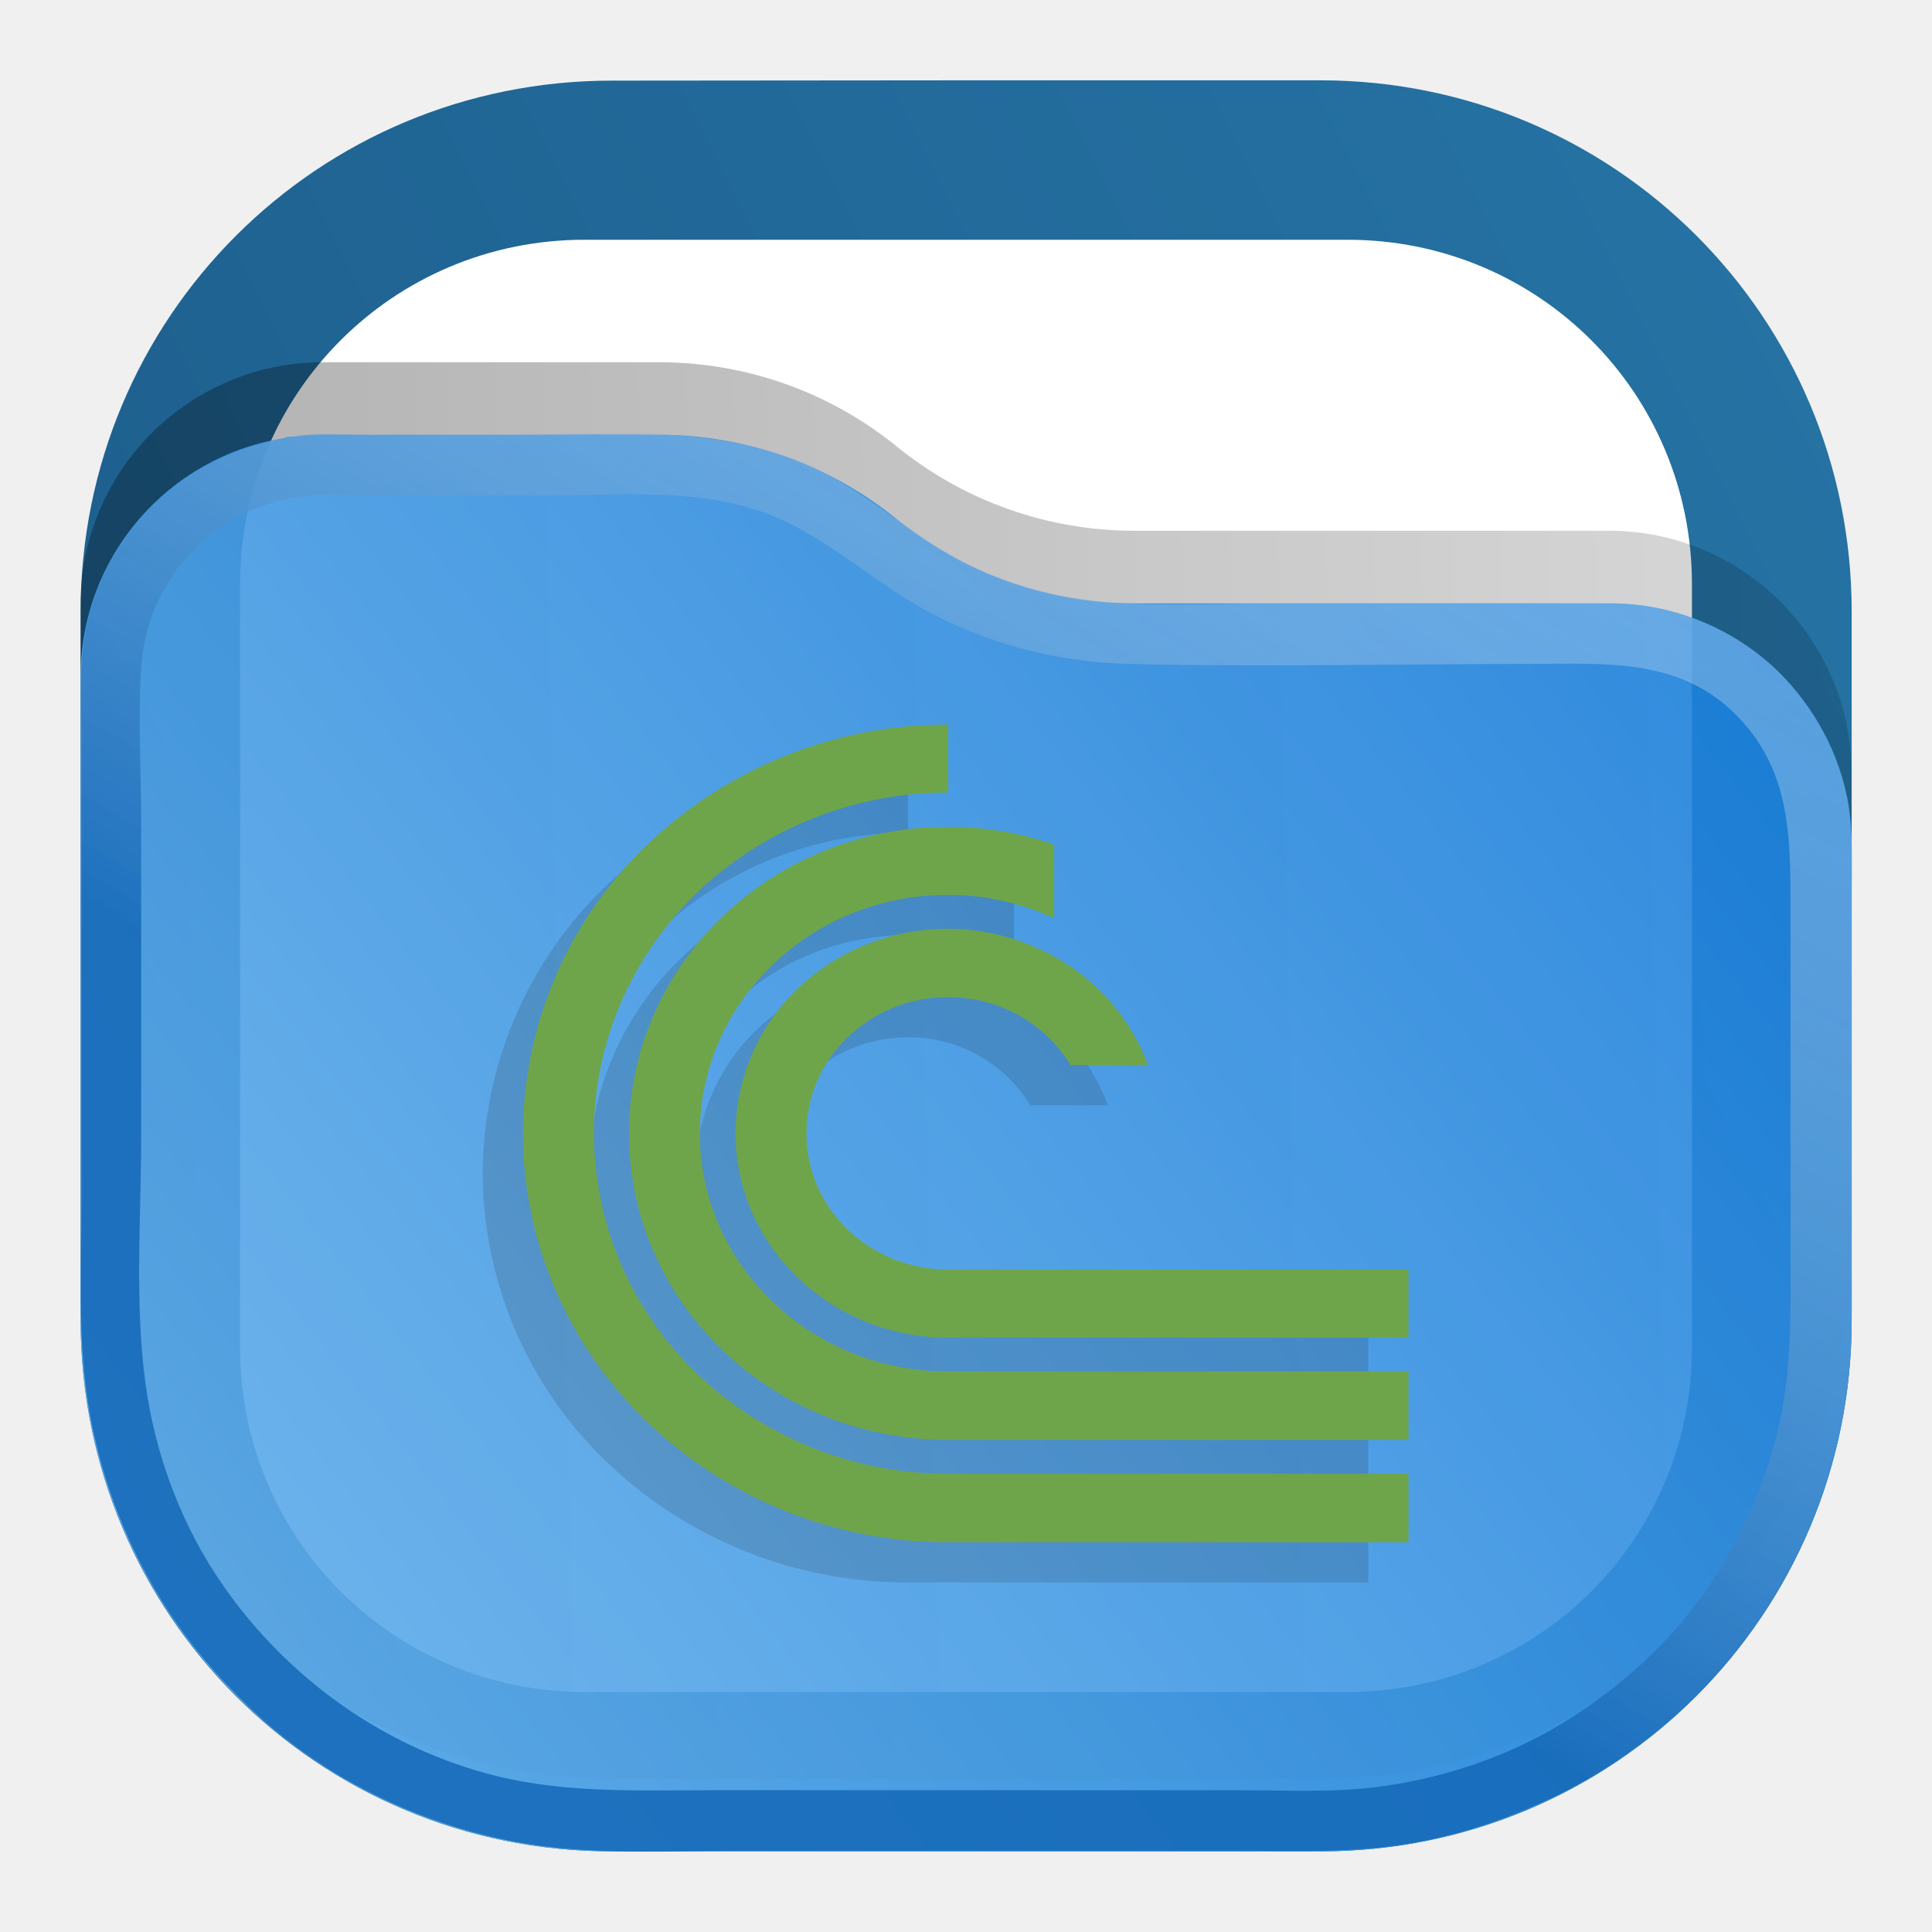
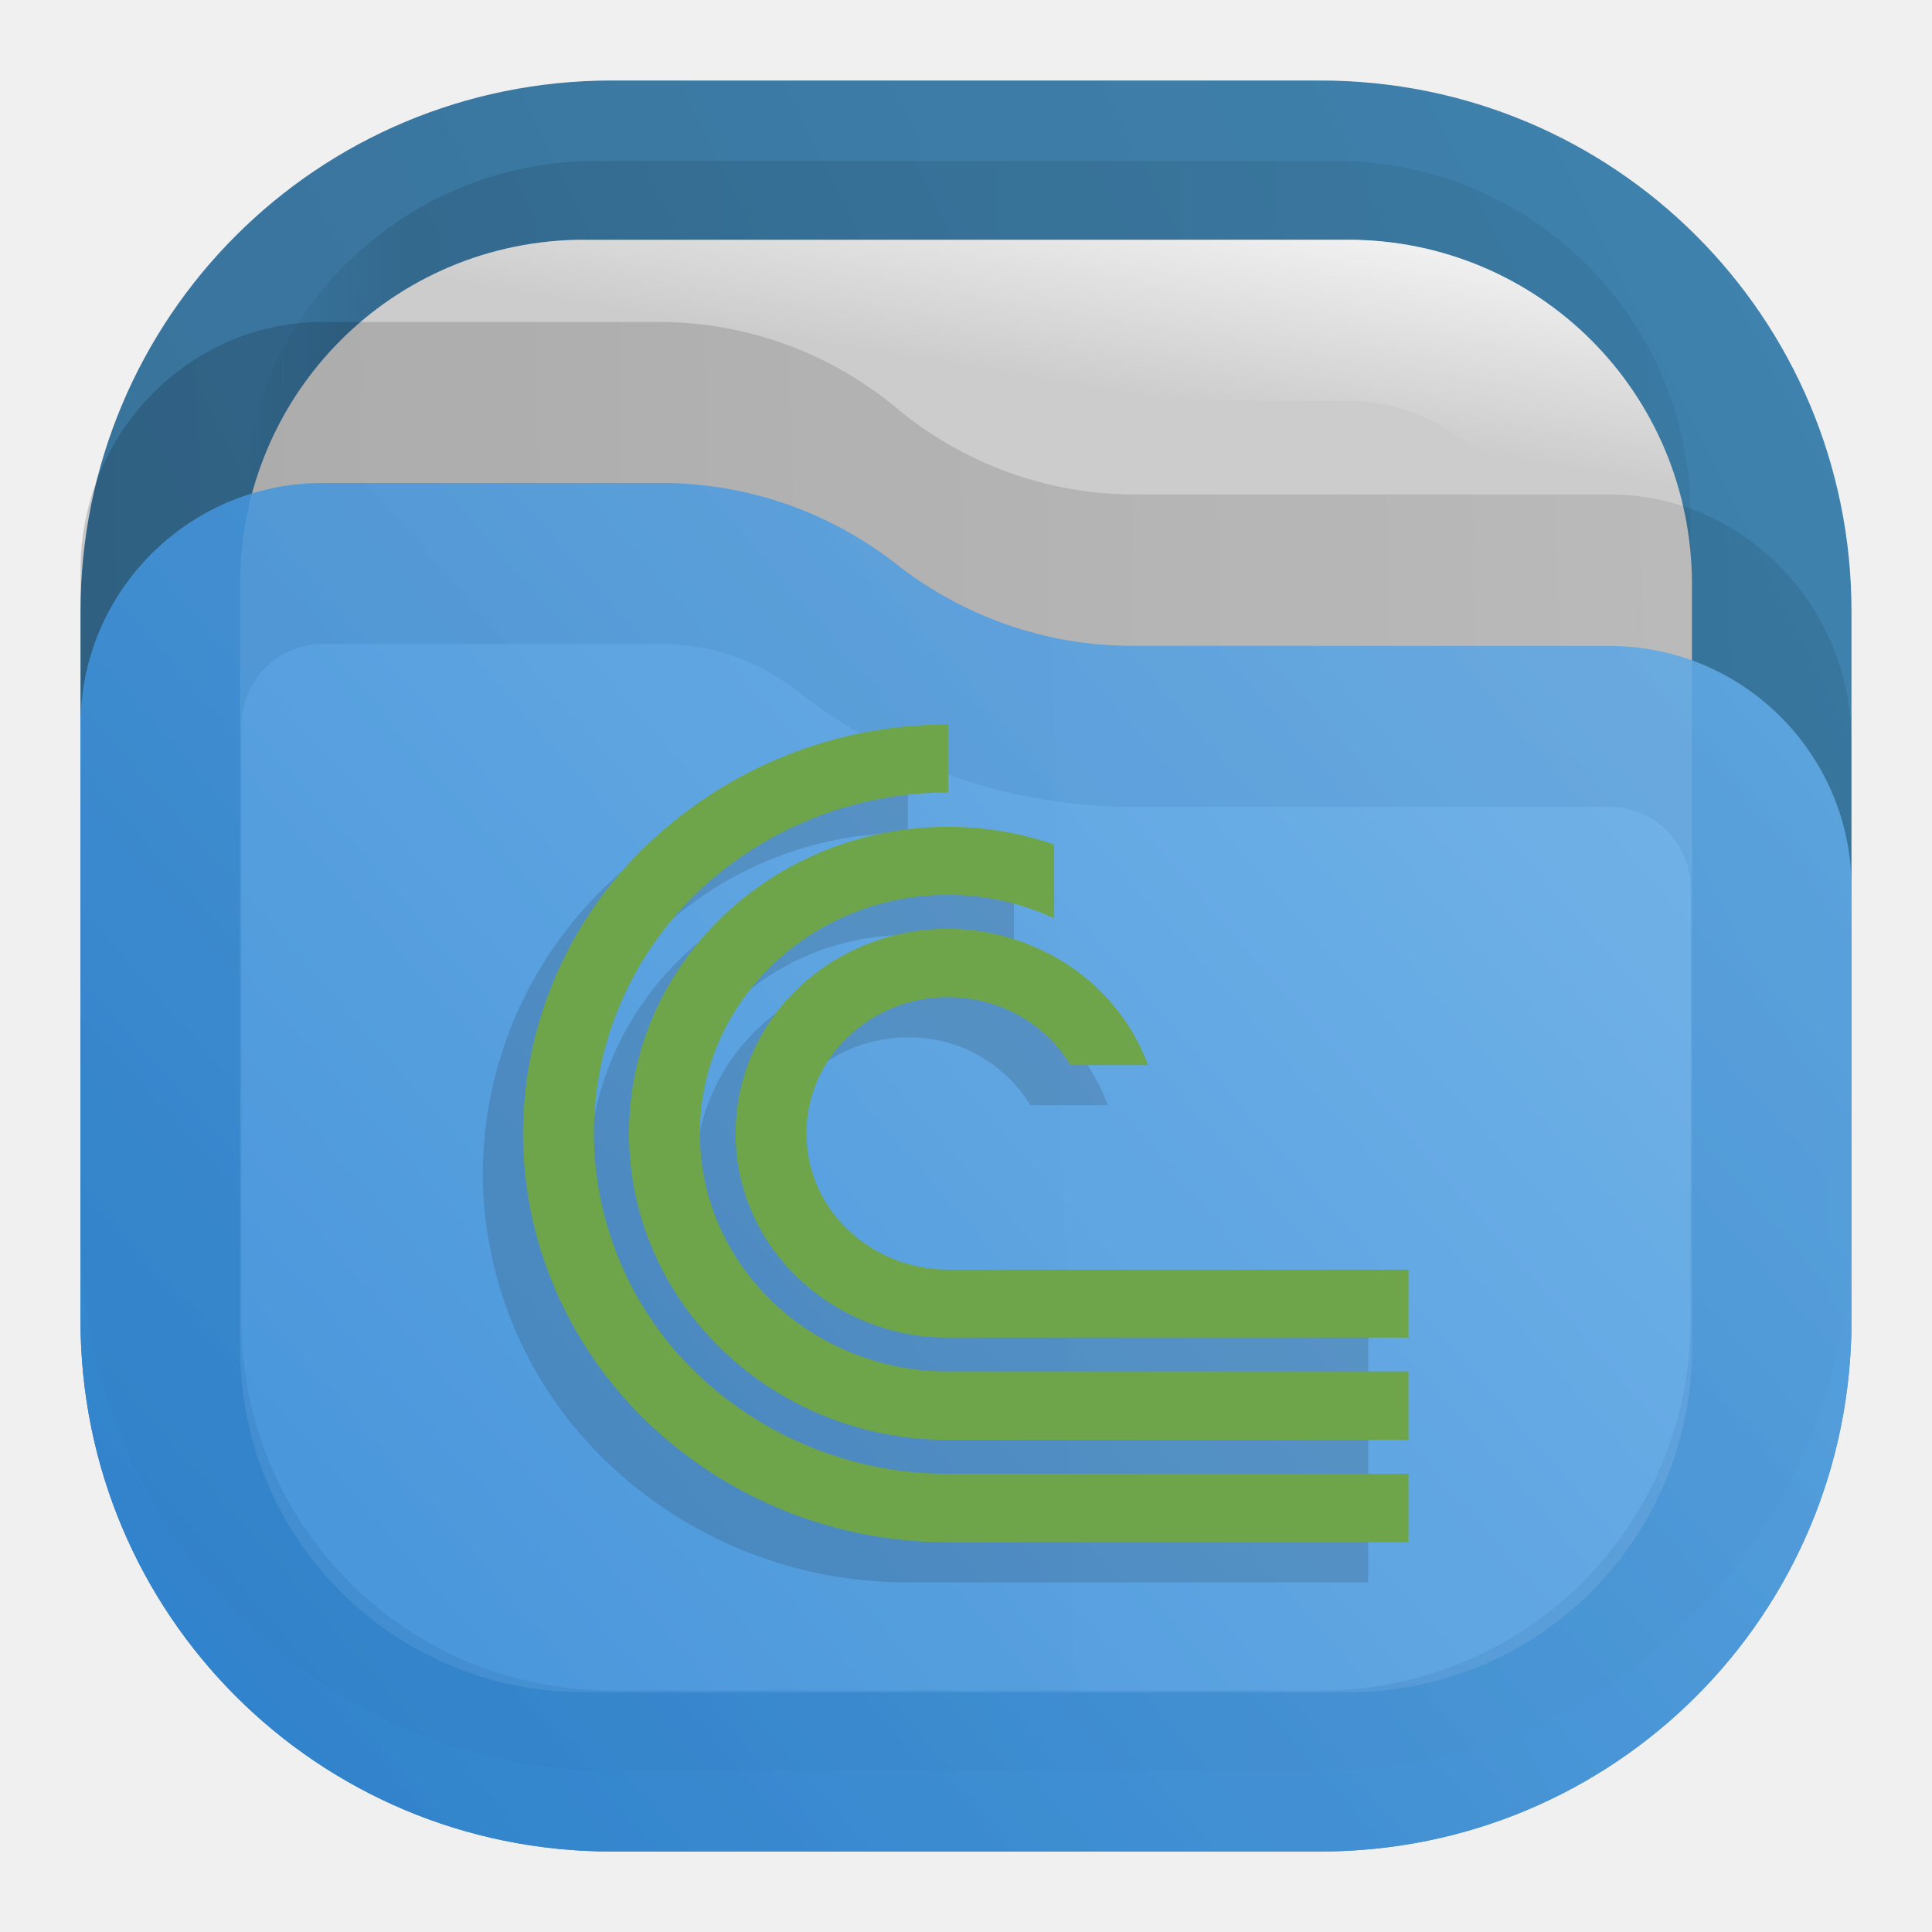
- <svg xmlns="http://www.w3.org/2000/svg" xmlns:xlink="http://www.w3.org/1999/xlink" xml:space="preserve" width="24" height="24" fill="none" version="1.1" id="svg25">
+ <svg xmlns="http://www.w3.org/2000/svg" xml:space="preserve" width="24" height="24" fill="none" version="1.1" id="svg25">
  <defs id="defs23">
    <linearGradient id="a" x1="23" x2="1" y1="1" y2="12" gradientUnits="userSpaceOnUse">
      <stop stop-color="#E3C880" id="stop5" />
      <stop offset="1" stop-color="#6F5C38" id="stop6" />
    </linearGradient>
    <linearGradient id="b" x1="21" x2="3" y1="4" y2="4" gradientUnits="userSpaceOnUse">
      <stop stop-opacity=".5" id="stop7" />
      <stop offset=".89" id="stop8" />
      <stop offset="1" stop-opacity="0" id="stop9" />
    </linearGradient>
    <linearGradient id="c" x1="12" x2="11.5" y1="3" y2="8" gradientUnits="userSpaceOnUse">
      <stop stop-color="#DDD" id="stop10" />
      <stop offset="1" stop-color="#CCC" stop-opacity="0" id="stop11" />
    </linearGradient>
    <linearGradient id="d" x1="23" x2="1.012" y1="9" y2="9.521" gradientUnits="userSpaceOnUse">
      <stop stop-opacity=".5" id="stop12" />
      <stop offset="1" id="stop13" />
    </linearGradient>
    <linearGradient id="e" x1="23" x2="1.429" y1="5.4" y2="23.511" gradientUnits="userSpaceOnUse">
      <stop stop-color="#FFE795" id="stop14" />
      <stop offset="1" stop-color="#7A653E" id="stop15" />
    </linearGradient>
    <linearGradient id="f" x1="15" x2="5.5" y1="5.5" y2="19.5" gradientUnits="userSpaceOnUse">
      <stop stop-color="#FFE795" id="stop16" />
      <stop offset="1" stop-color="#7A653E" id="stop17" />
    </linearGradient>
    <linearGradient id="g" x1="12" x2="11.5" y1="3" y2="8" gradientTransform="matrix(.75 0 0 -.75 0 18)" gradientUnits="userSpaceOnUse" spreadMethod="pad">
      <stop offset="0" style="stop-opacity:1;stop-color:#fff" id="stop18" />
      <stop offset="1" style="stop-opacity:0;stop-color:#fff" id="stop19" />
    </linearGradient>
    <linearGradient id="i" x1="15" x2="5.5" y1="5.5" y2="19.5" gradientTransform="matrix(.75 0 0 -.75 0 18)" gradientUnits="userSpaceOnUse" spreadMethod="pad">
      <stop offset="0" style="stop-opacity:.375;stop-color:#fff" id="stop20" />
      <stop offset="1" style="stop-opacity:.375;stop-color:#fff" id="stop21" />
    </linearGradient>
    <clipPath id="h" clipPathUnits="userSpaceOnUse">
      <path d="M1 1h16v16H1Z" id="path21" />
    </clipPath>
    <clipPath id="j" clipPathUnits="userSpaceOnUse">
      <path d="M0 4h18v14H0Z" id="path22" />
    </clipPath>
    <clipPath id="k" clipPathUnits="userSpaceOnUse">
      <path d="M0 0h19v19H0Z" id="path23" />
    </clipPath>
    <linearGradient x1="23" y1="1" x2="1" y2="12" gradientUnits="userSpaceOnUse" gradientTransform="scale(0.75)" spreadMethod="pad" id="linearGradient2">
      <stop style="stop-opacity:1;stop-color:#2675a7" offset="0" id="stop1-9" />
      <stop style="stop-opacity:1;stop-color:#1d5e8c" offset="1" id="stop2-8" />
    </linearGradient>
    <linearGradient x1="21" y1="4" x2="3" y2="4" gradientUnits="userSpaceOnUse" gradientTransform="scale(0.75)" spreadMethod="pad" id="linearGradient8">
      <stop style="stop-opacity:0.438;stop-color:#000000" offset="0" id="stop6-2" />
      <stop style="stop-opacity:0.875;stop-color:#000000" offset="0.89" id="stop7-6" />
      <stop style="stop-opacity:0;stop-color:#000000" offset="1" id="stop8-7" />
    </linearGradient>
    <clipPath clipPathUnits="userSpaceOnUse" id="clipPath8-6">
      <path d="M 0,0 H 19 V 19 H 0 Z" id="path8-4" />
    </clipPath>
    <mask maskUnits="userSpaceOnUse" x="0" y="0" width="1" height="1" id="mask10-2">
      <path id="path11-2" d="M 0,0 H 18 V 18 H 0 Z" style="fill:url(#g);fill-opacity:1;fill-rule:nonzero;stroke:none" transform="scale(1.333333)" clip-path="url(#clipPath12-1)" />
    </mask>
    <clipPath clipPathUnits="userSpaceOnUse" id="clipPath12-1">
      <path d="M 1,1 H 17 V 17 H 1 Z" id="path12-8" />
    </clipPath>
    <linearGradient x1="12" y1="3" x2="11.5" y2="8" gradientUnits="userSpaceOnUse" gradientTransform="matrix(0.75,0,0,-0.75,0,18)" spreadMethod="pad" id="linearGradient14">
      <stop style="stop-opacity:1;stop-color:#ffffff" offset="0" id="stop13-3" />
      <stop style="stop-opacity:1;stop-color:#cccccc" offset="1" id="stop14-9" />
    </linearGradient>
    <clipPath clipPathUnits="userSpaceOnUse" id="clipPath14-1">
      <path d="M 1,1 H 17 V 17 H 1 Z" id="path14-3" />
    </clipPath>
    <linearGradient x1="23" y1="9" x2="1.012" y2="9.521" gradientUnits="userSpaceOnUse" gradientTransform="scale(0.75)" spreadMethod="pad" id="linearGradient18">
      <stop style="stop-opacity:0.438;stop-color:#000000" offset="0" id="stop17-9" />
      <stop style="stop-opacity:0.875;stop-color:#000000" offset="1" id="stop18-7" />
    </linearGradient>
    <clipPath clipPathUnits="userSpaceOnUse" id="clipPath18-4">
      <path d="M 0,0 H 19 V 19 H 0 Z" id="path18-4" />
    </clipPath>
    <linearGradient x1="23" y1="5.4" x2="1.429" y2="23.512" gradientUnits="userSpaceOnUse" gradientTransform="scale(0.75)" spreadMethod="pad" id="linearGradient20">
      <stop style="stop-opacity:1;stop-color:#64b4f4" offset="0" id="stop19-9" />
      <stop style="stop-opacity:1;stop-color:#127bdc" offset="1" id="stop20-7" />
    </linearGradient>
    <linearGradient id="l" x1="15" x2="5.5" y1="5.5" y2="19.5" gradientUnits="userSpaceOnUse">
      <stop offset="0" stop-color="#85F8FF" style="stop-color:#f2f2f2;stop-opacity:1" id="stop10-7" />
      <stop offset="1" stop-color="#105BF6" style="stop-color:#11599c;stop-opacity:1" id="stop11-53" />
    </linearGradient>
-     <linearGradient xlink:href="#linearGradient8" id="linearGradient28" gradientUnits="userSpaceOnUse" gradientTransform="scale(0.75)" x1="21" y1="4" x2="3" y2="4" spreadMethod="pad" />
    <clipPath clipPathUnits="userSpaceOnUse" id="clipPath8-6-2">
      <path d="M 0,0 H 19 V 19 H 0 Z" id="path8-4-7" />
    </clipPath>
-     <linearGradient xlink:href="#linearGradient2" id="linearGradient17" gradientUnits="userSpaceOnUse" gradientTransform="matrix(0.2901365,0,0,0.290233,-0.3066398,-0.4236326)" x1="23" y1="1" x2="1" y2="12" spreadMethod="pad" />
-     <linearGradient xlink:href="#linearGradient13" id="linearGradient10" gradientUnits="userSpaceOnUse" gradientTransform="scale(0.75)" x1="23" y1="9" x2="1.012" y2="9.521" spreadMethod="pad" />
    <linearGradient x1="23" y1="9" x2="1.012" y2="9.521" gradientUnits="userSpaceOnUse" gradientTransform="scale(0.75)" spreadMethod="pad" id="linearGradient13">
      <stop style="stop-opacity:0.438;stop-color:#000000" offset="0" id="stop12-8" />
      <stop style="stop-color:#000000;stop-opacity:0.875;" offset="1" id="stop13-8" />
    </linearGradient>
    <clipPath clipPathUnits="userSpaceOnUse" id="clipPath18-4-3">
      <path d="M 0,0 H 19 V 19 H 0 Z" id="path18-4-6" />
    </clipPath>
-     <linearGradient xlink:href="#linearGradient15" id="linearGradient31" gradientUnits="userSpaceOnUse" gradientTransform="matrix(0.2645833,0,0,0.2645833,3.3333333e-7,-1.7119e-4)" x1="22.793" y1="5.679" x2="3.271" y2="21.067" spreadMethod="pad" />
    <linearGradient x1="23" y1="5.4" x2="1.429" y2="23.512" gradientUnits="userSpaceOnUse" gradientTransform="scale(0.75)" spreadMethod="pad" id="linearGradient15">
      <stop style="stop-color:#127bdc;stop-opacity:1;" offset="0" id="stop14-92" />
      <stop style="stop-color:#64b4f4;stop-opacity:1;" offset="1" id="stop15-8" />
    </linearGradient>
-     <linearGradient xlink:href="#linearGradient23" id="linearGradient24" x1="14.28" y1="4.978" x2="16.035" y2="1.938" gradientUnits="userSpaceOnUse" gradientTransform="translate(-10.58333)" />
-     <linearGradient id="linearGradient23">
-       <stop style="stop-color:#1468b7;stop-opacity:0.988;" offset="0" id="stop23" />
-       <stop style="stop-color:#add1ef;stop-opacity:0.48;" offset="1" id="stop24" />
+     <linearGradient id="paint0_linear_0_1" x1="24.062" y1="-0.504" x2="-0.066" y2="11.556" gradientUnits="userSpaceOnUse">
+       <stop stop-color="#2675A7" id="stop6-4" />
+       <stop offset="1" stop-color="#1D5E8C" id="stop7-62" />
+     </linearGradient>
+     <linearGradient id="paint1_linear_0_1" x1="21" y1="3.75" x2="3" y2="3.75" gradientUnits="userSpaceOnUse">
+       <stop stop-opacity="0.5" id="stop8-5" />
+       <stop offset="0.89" id="stop9-8" />
+       <stop offset="1" stop-opacity="0" id="stop10-6" />
+     </linearGradient>
+     <linearGradient id="paint2_linear_0_1" x1="21" y1="3" x2="20.5" y2="6" gradientUnits="userSpaceOnUse">
+       <stop stop-color="#FAFAFA" id="stop11-2" />
+       <stop offset="1" stop-color="#FAFAFA" stop-opacity="0" id="stop12-84" />
+     </linearGradient>
+     <linearGradient id="paint3_linear_0_1" x1="23" y1="8.603" x2="1.011" y2="9.112" gradientUnits="userSpaceOnUse">
+       <stop stop-opacity="0.438" id="stop13-7" />
+       <stop offset="1" stop-opacity="0.875" id="stop14-2" />
+     </linearGradient>
+     <linearGradient id="paint4_linear_0_1" x1="1" y1="23" x2="21.931" y2="4.773" gradientUnits="userSpaceOnUse">
+       <stop stop-color="#318CDE" id="stop15-4" />
+       <stop offset="1" stop-color="#70B7F1" id="stop16-0" />
+     </linearGradient>
+     <linearGradient id="paint5_linear_0_1" x1="1" y1="22.956" x2="21.934" y2="4.773" gradientUnits="userSpaceOnUse">
+       <stop stop-color="#1E71BD" id="stop17-6" />
+       <stop offset="1" stop-color="#559CD9" id="stop18-2" />
    </linearGradient>
  </defs>
-   <g id="g24" transform="scale(3.779528)">
-     <path d="m 5.551,1.688 h 6.898 c 1.828,0 3.301,1.472 3.301,3.3 v 6.899 c 0,1.828 -1.473,3.301 -3.301,3.301 H 5.551 C 3.723,15.188 2.25,13.715 2.25,11.887 V 4.988 c 0,-1.828 1.473,-3.3 3.301,-3.3 z" transform="matrix(0.3527778,0,0,0.3527778,3.6666667e-7,-2.18e-5)" style="fill:url(#linearGradient28);stroke:none" opacity="0.125" clip-path="url(#clipPath8-6-2)" id="path9-5" />
-     <path id="path17" style="fill:url(#linearGradient17);stroke:none;stroke-width:0.353" d="m 2.011,0.265 c -0.967,0 -1.746,0.778 -1.746,1.746 V 4.339 c 0,0.967 0.779,1.746 1.746,1.746 h 2.329 c 0.967,0 1.746,-0.779 1.746,-1.746 V 2.01 c 0,-0.967 -0.779,-1.746 -1.746,-1.746 h -1.164 z" />
-     <path id="path40" d="m 1.921,0.788 h 2.508 c 0.628,0 1.132,0.504 1.132,1.132 v 2.509 c 0,0.628 -0.504,1.132 -1.132,1.132 h -2.508 c -0.628,0 -1.132,-0.504 -1.132,-1.132 V 1.92 c 0,-0.628 0.504,-1.132 1.132,-1.132 z" style="fill:#ffffff;fill-opacity:1;fill-rule:nonzero;stroke:none;stroke-width:0.353" />
-     <path d="m 0.75,5.633 c 0,-1.246 1.012,-2.258 2.258,-2.258 h 3.133 c 0.808,0 1.589,0.277 2.214,0.785 0.625,0.508 1.407,0.785 2.211,0.785 h 4.426 c 1.246,0 2.258,1.012 2.258,2.258 v 4.422 c 0,2.734 -2.215,4.949 -4.949,4.949 H 5.699 c -2.734,0 -4.949,-2.215 -4.949,-4.949 z" transform="matrix(0.3527778,0,0,0.3527778,3.6666667e-7,-2.18e-5)" style="opacity:0.35;fill:url(#linearGradient10);stroke:none" opacity="0.125" clip-path="url(#clipPath18-4-3)" id="path10" />
-     <path id="path20-9" style="opacity:0.875;fill:url(#linearGradient31);stroke:none;stroke-width:0.353" d="m 1.061,1.429 c -0.032,0 -0.064,0.002 -0.096,0.006 -0.002,1.906e-4 -0.017,3.166e-4 -0.018,5.167e-4 -0.006,9.612e-4 -0.011,0.003 -0.016,0.005 C 0.553,1.502 0.265,1.829 0.265,2.224 V 4.339 c 0,0.964 0.782,1.746 1.746,1.746 h 2.329 c 0.964,0 1.746,-0.782 1.746,-1.746 V 2.779 c 0,-0.44 -0.357,-0.796 -0.796,-0.796 H 3.727 c -0.284,0 -0.559,-0.098 -0.78,-0.277 C 2.727,1.527 2.451,1.429 2.166,1.429 H 1.611 Z" />
-     <path style="opacity:0.875;fill:url(#linearGradient24);fill-opacity:1;stroke:none;stroke-width:1" d="m 0.986,1.432 c -0.329,0.044 -0.607,0.261 -0.693,0.589 -0.034,0.129 -0.025,0.264 -0.025,0.397 v 0.587 0.946 c 0,0.202 -0.011,0.407 0.014,0.607 0.034,0.274 0.136,0.541 0.292,0.768 0.082,0.119 0.178,0.225 0.285,0.322 0.257,0.23 0.592,0.378 0.934,0.421 0.204,0.025 0.414,0.014 0.62,0.014 h 0.901 0.768 c 0.181,0 0.362,0.007 0.541,-0.022 0.181,-0.03 0.352,-0.089 0.516,-0.171 0.135,-0.068 0.259,-0.156 0.372,-0.256 0.302,-0.27 0.498,-0.647 0.557,-1.046 0.023,-0.155 0.018,-0.311 0.018,-0.467 V 3.48 2.996 c 0,-0.114 0.006,-0.23 -0.009,-0.343 C 6.051,2.485 5.965,2.326 5.845,2.207 5.724,2.089 5.562,2.011 5.394,1.99 c -0.122,-0.016 -0.249,-0.006 -0.372,-0.006 H 4.151 c -0.147,0 -0.295,0.006 -0.442,-1.681e-4 -0.202,-0.009 -0.405,-0.057 -0.583,-0.159 -0.183,-0.105 -0.33,-0.25 -0.533,-0.322 -0.301,-0.107 -0.631,-0.073 -0.946,-0.073 h -0.434 c -0.074,0 -0.154,-0.008 -0.227,0.002 m 0.016,0.198 c 0.086,-0.01 0.178,-8.006e-4 0.264,-8.006e-4 h 0.516 c 0.237,0 0.491,-0.027 0.719,0.052 0.198,0.069 0.342,0.211 0.521,0.313 0.207,0.119 0.448,0.182 0.686,0.188 0.44,0.011 0.882,6.42e-5 1.322,6.42e-5 0.237,0 0.479,-0.021 0.665,0.157 0.189,0.181 0.19,0.401 0.19,0.644 V 3.484 4.116 c 0,0.171 0.004,0.339 -0.026,0.508 -0.059,0.328 -0.234,0.645 -0.486,0.865 -0.104,0.09 -0.215,0.169 -0.339,0.231 -0.152,0.076 -0.315,0.126 -0.483,0.15 -0.159,0.023 -0.323,0.014 -0.483,0.014 h -0.748 -0.975 c -0.24,0 -0.48,0.011 -0.715,-0.047 -0.363,-0.091 -0.68,-0.316 -0.894,-0.622 -0.138,-0.197 -0.226,-0.431 -0.258,-0.669 -0.036,-0.266 -0.014,-0.546 -0.014,-0.814 V 2.707 c 0,-0.171 -0.011,-0.346 3.69e-4,-0.516 0.02,-0.294 0.245,-0.526 0.537,-0.561 z" id="path23-8" />
+   <path opacity="0.875" d="M 7.6,1 C 3.944,1 1,3.942 1,7.598 V 16.4 C 1,20.056 3.944,23 7.6,23 H 16.4 C 20.056,23 23,20.056 23,16.4 V 7.598 C 23,3.942 20.056,1 16.4,1 H 12 Z" fill="url(#paint0_linear_0_1)" id="path1" style="fill:url(#paint0_linear_0_1)" />
+   <rect opacity="0.125" x="3" y="2" width="18" height="18" rx="4.4" fill="url(#paint1_linear_0_1)" fill-opacity="0.875" id="rect1" style="fill:url(#paint1_linear_0_1)" />
+   <path d="M 7.26,2.979 H 16.74 c 2.373,0 4.278,1.905 4.278,4.28 v 9.483 c 0,2.374 -1.905,4.28 -4.278,4.28 H 7.26 c -2.373,0 -4.278,-1.905 -4.278,-4.28 V 7.258 c 0,-2.374 1.905,-4.28 4.278,-4.28 z" fill="#cccccc" id="path2" />
+   <path fill-rule="evenodd" clip-rule="evenodd" d="M 16.74,4.979 H 7.26 c -1.268,0 -2.278,1.009 -2.278,2.28 v 9.483 c 0,1.27 1.01,2.28 2.278,2.28 H 16.74 c 1.268,0 2.278,-1.009 2.278,-2.28 V 7.258 c 0,-1.27 -1.01,-2.28 -2.278,-2.28 z m 0,-2 H 7.26 c -2.373,0 -4.278,1.905 -4.278,4.28 v 9.483 c 0,2.374 1.905,4.28 4.278,4.28 H 16.74 c 2.373,0 4.278,-1.905 4.278,-4.28 V 7.258 c 0,-2.374 -1.905,-4.28 -4.278,-4.28 z" fill="url(#paint2_linear_0_1)" id="path3" style="fill:url(#paint2_linear_0_1)" />
+   <path opacity="0.25" d="M 1,7.079 C 1,5.38 2.349,4 4.011,4 H 8.188 c 1.077,0 2.119,0.378 2.952,1.071 0.833,0.693 1.876,1.071 2.948,1.071 h 5.901 C 21.651,6.141 23,7.521 23,9.22 v 6.03 C 23,18.979 20.047,22 16.401,22 H 7.599 C 3.953,22 1,18.979 1,15.251 Z" fill="url(#paint3_linear_0_1)" fill-opacity="0.75" id="path4" style="fill:url(#paint3_linear_0_1)" />
+   <g opacity="0.875" id="g6">
+     <path d="M 23,11.032 C 23,9.37 21.653,8.024 19.992,8.024 h -5.929 c -1.058,0 -2.09,-0.358 -2.923,-1.012 C 10.308,6.358 9.276,6 8.218,6 H 4.008 C 2.347,6 1,7.347 1,9.008 V 16.4 C 1,20.056 3.944,23 7.6,23 H 16.4 C 20.055,23 22.997,20.059 23,16.405 Z" fill="url(#paint4_linear_0_1)" id="path5" style="fill:url(#paint4_linear_0_1)" />
+     <path d="M 19.992,9.024 C 21.101,9.024 22,9.923 22,11.032 v 5.373 C 21.998,19.506 19.503,22 16.4,22 H 7.6 C 4.496,22 2,19.504 2,16.4 V 9.008 C 2,7.899 2.899,7 4.008,7 H 8.218 c 0.833,0 1.648,0.283 2.305,0.798 1.008,0.791 2.257,1.225 3.54,1.225 z" stroke="url(#paint5_linear_0_1)" stroke-opacity="0.375" stroke-width="2" id="path6" style="stroke:url(#paint5_linear_0_1)" />
  </g>
-   <g id="g1" transform="translate(-20)">
-     <path d="M 8.461,7.125 A 4.039,4.039 0 0 0 5.66,8.242 3.728,3.728 0 0 0 4.5,10.934 3.74,3.74 0 0 0 5.66,13.625 4.039,4.039 0 0 0 8.461,14.742 H 12.75 V 14.105 H 8.461 A 3.383,3.383 0 0 1 6.125,13.176 3.117,3.117 0 0 1 5.16,10.934 c 0,-0.844 0.348,-1.649 0.965,-2.246 a 3.384,3.384 0 0 1 2.336,-0.93 z m 0,0.953 c -1.641,0 -2.973,1.277 -2.973,2.856 0,1.578 1.332,2.855 2.973,2.855 H 12.75 V 13.152 H 8.461 c -1.277,0 -2.313,-0.992 -2.313,-2.218 0,-1.227 1.036,-2.223 2.313,-2.223 0.34,0 0.68,0.074 0.988,0.219 V 8.242 A 3.038,3.038 0 0 0 8.461,8.078 Z m 0,0.949 C 7.934,9.027 7.43,9.23 7.059,9.586 A 1.877,1.877 0 0 0 6.48,10.934 c 0,0.504 0.208,0.988 0.579,1.343 0.371,0.36 0.875,0.559 1.402,0.559 H 12.75 V 12.203 H 8.461 a 1.36,1.36 0 0 1 -0.934,-0.371 1.237,1.237 0 0 1 0,-1.797 C 7.773,9.797 8.109,9.664 8.461,9.664 a 1.32,1.32 0 0 1 1.141,0.633 h 0.722 A 1.911,1.911 0 0 0 9.602,9.379 2.067,2.067 0 0 0 8.461,9.027 Z" clip-path="url(#k)" opacity="0.15" style="fill:#1a1a1a;fill-opacity:1;fill-rule:nonzero;stroke:none" transform="matrix(1.33333,0,0,1.33333,19.997,0.001)" id="path24" />
-     <path d="m 31.778,9.001 a 5.385,5.385 0 0 0 -3.735,1.49 4.97,4.97 0 0 0 -1.546,3.589 c 0,1.343 0.557,2.635 1.546,3.588 a 5.385,5.385 0 0 0 3.735,1.49 h 5.719 v -0.85 h -5.719 a 4.51,4.51 0 0 1 -3.115,-1.239 4.156,4.156 0 0 1 -1.286,-2.99 c 0,-1.124 0.464,-2.198 1.286,-2.995 a 4.517,4.517 0 0 1 3.115,-1.239 z m 0,1.27 c -2.188,0 -3.964,1.704 -3.964,3.809 0,2.104 1.776,3.807 3.964,3.807 h 5.719 v -0.85 h -5.719 c -1.703,0 -3.084,-1.322 -3.084,-2.957 0,-1.636 1.381,-2.964 3.084,-2.964 0.453,0 0.907,0.099 1.317,0.292 v -0.917 a 4.051,4.051 0 0 0 -1.317,-0.22 z m 0,1.266 c -0.703,0 -1.375,0.27 -1.87,0.746 a 2.497,2.497 0 0 0 -0.771,1.797 c 0,0.67 0.276,1.317 0.772,1.79 a 2.68,2.68 0 0 0 1.87,0.746 h 5.718 v -0.844 h -5.719 c -0.47,0 -0.917,-0.183 -1.245,-0.495 a 1.65,1.65 0 0 1 0,-2.396 1.79,1.79 0 0 1 1.245,-0.494 c 0.307,0 0.61,0.078 0.875,0.224 0.27,0.15 0.49,0.364 0.646,0.62 h 0.963 a 2.556,2.556 0 0 0 -0.963,-1.224 2.756,2.756 0 0 0 -1.52,-0.47 z" style="fill:#6fa54a;fill-opacity:1;fill-rule:nonzero;stroke:none;stroke-width:1.333" id="path25" />
+   <g id="g2" transform="translate(-20)">
+     <g id="g1">
+       <path d="M 8.461,7.125 A 4.039,4.039 0 0 0 5.66,8.242 3.728,3.728 0 0 0 4.5,10.934 3.74,3.74 0 0 0 5.66,13.625 4.039,4.039 0 0 0 8.461,14.742 H 12.75 V 14.105 H 8.461 A 3.383,3.383 0 0 1 6.125,13.176 3.117,3.117 0 0 1 5.16,10.934 c 0,-0.844 0.348,-1.649 0.965,-2.246 a 3.384,3.384 0 0 1 2.336,-0.93 z m 0,0.953 c -1.641,0 -2.973,1.277 -2.973,2.856 0,1.578 1.332,2.855 2.973,2.855 H 12.75 V 13.152 H 8.461 c -1.277,0 -2.313,-0.992 -2.313,-2.218 0,-1.227 1.036,-2.223 2.313,-2.223 0.34,0 0.68,0.074 0.988,0.219 V 8.242 A 3.038,3.038 0 0 0 8.461,8.078 Z m 0,0.949 C 7.934,9.027 7.43,9.23 7.059,9.586 A 1.877,1.877 0 0 0 6.48,10.934 c 0,0.504 0.208,0.988 0.579,1.343 0.371,0.36 0.875,0.559 1.402,0.559 H 12.75 V 12.203 H 8.461 a 1.36,1.36 0 0 1 -0.934,-0.371 1.237,1.237 0 0 1 0,-1.797 C 7.773,9.797 8.109,9.664 8.461,9.664 a 1.32,1.32 0 0 1 1.141,0.633 h 0.722 A 1.911,1.911 0 0 0 9.602,9.379 2.067,2.067 0 0 0 8.461,9.027 Z" clip-path="url(#k)" opacity="0.15" style="fill:#1a1a1a;fill-opacity:1;fill-rule:nonzero;stroke:none" transform="matrix(1.33333,0,0,1.33333,19.997,0.001)" id="path24" />
+       <path d="m 31.778,9.001 a 5.385,5.385 0 0 0 -3.735,1.49 4.97,4.97 0 0 0 -1.546,3.589 c 0,1.343 0.557,2.635 1.546,3.588 a 5.385,5.385 0 0 0 3.735,1.49 h 5.719 v -0.85 h -5.719 a 4.51,4.51 0 0 1 -3.115,-1.239 4.156,4.156 0 0 1 -1.286,-2.99 c 0,-1.124 0.464,-2.198 1.286,-2.995 a 4.517,4.517 0 0 1 3.115,-1.239 z m 0,1.27 c -2.188,0 -3.964,1.704 -3.964,3.809 0,2.104 1.776,3.807 3.964,3.807 h 5.719 v -0.85 h -5.719 c -1.703,0 -3.084,-1.322 -3.084,-2.957 0,-1.636 1.381,-2.964 3.084,-2.964 0.453,0 0.907,0.099 1.317,0.292 v -0.917 a 4.051,4.051 0 0 0 -1.317,-0.22 z m 0,1.266 c -0.703,0 -1.375,0.27 -1.87,0.746 a 2.497,2.497 0 0 0 -0.771,1.797 c 0,0.67 0.276,1.317 0.772,1.79 a 2.68,2.68 0 0 0 1.87,0.746 h 5.718 v -0.844 h -5.719 c -0.47,0 -0.917,-0.183 -1.245,-0.495 a 1.65,1.65 0 0 1 0,-2.396 1.79,1.79 0 0 1 1.245,-0.494 c 0.307,0 0.61,0.078 0.875,0.224 0.27,0.15 0.49,0.364 0.646,0.62 h 0.963 a 2.556,2.556 0 0 0 -0.963,-1.224 2.756,2.756 0 0 0 -1.52,-0.47 z" style="fill:#6fa54a;fill-opacity:1;fill-rule:nonzero;stroke:none;stroke-width:1.333" id="path25" />
+     </g>
  </g>
</svg>
